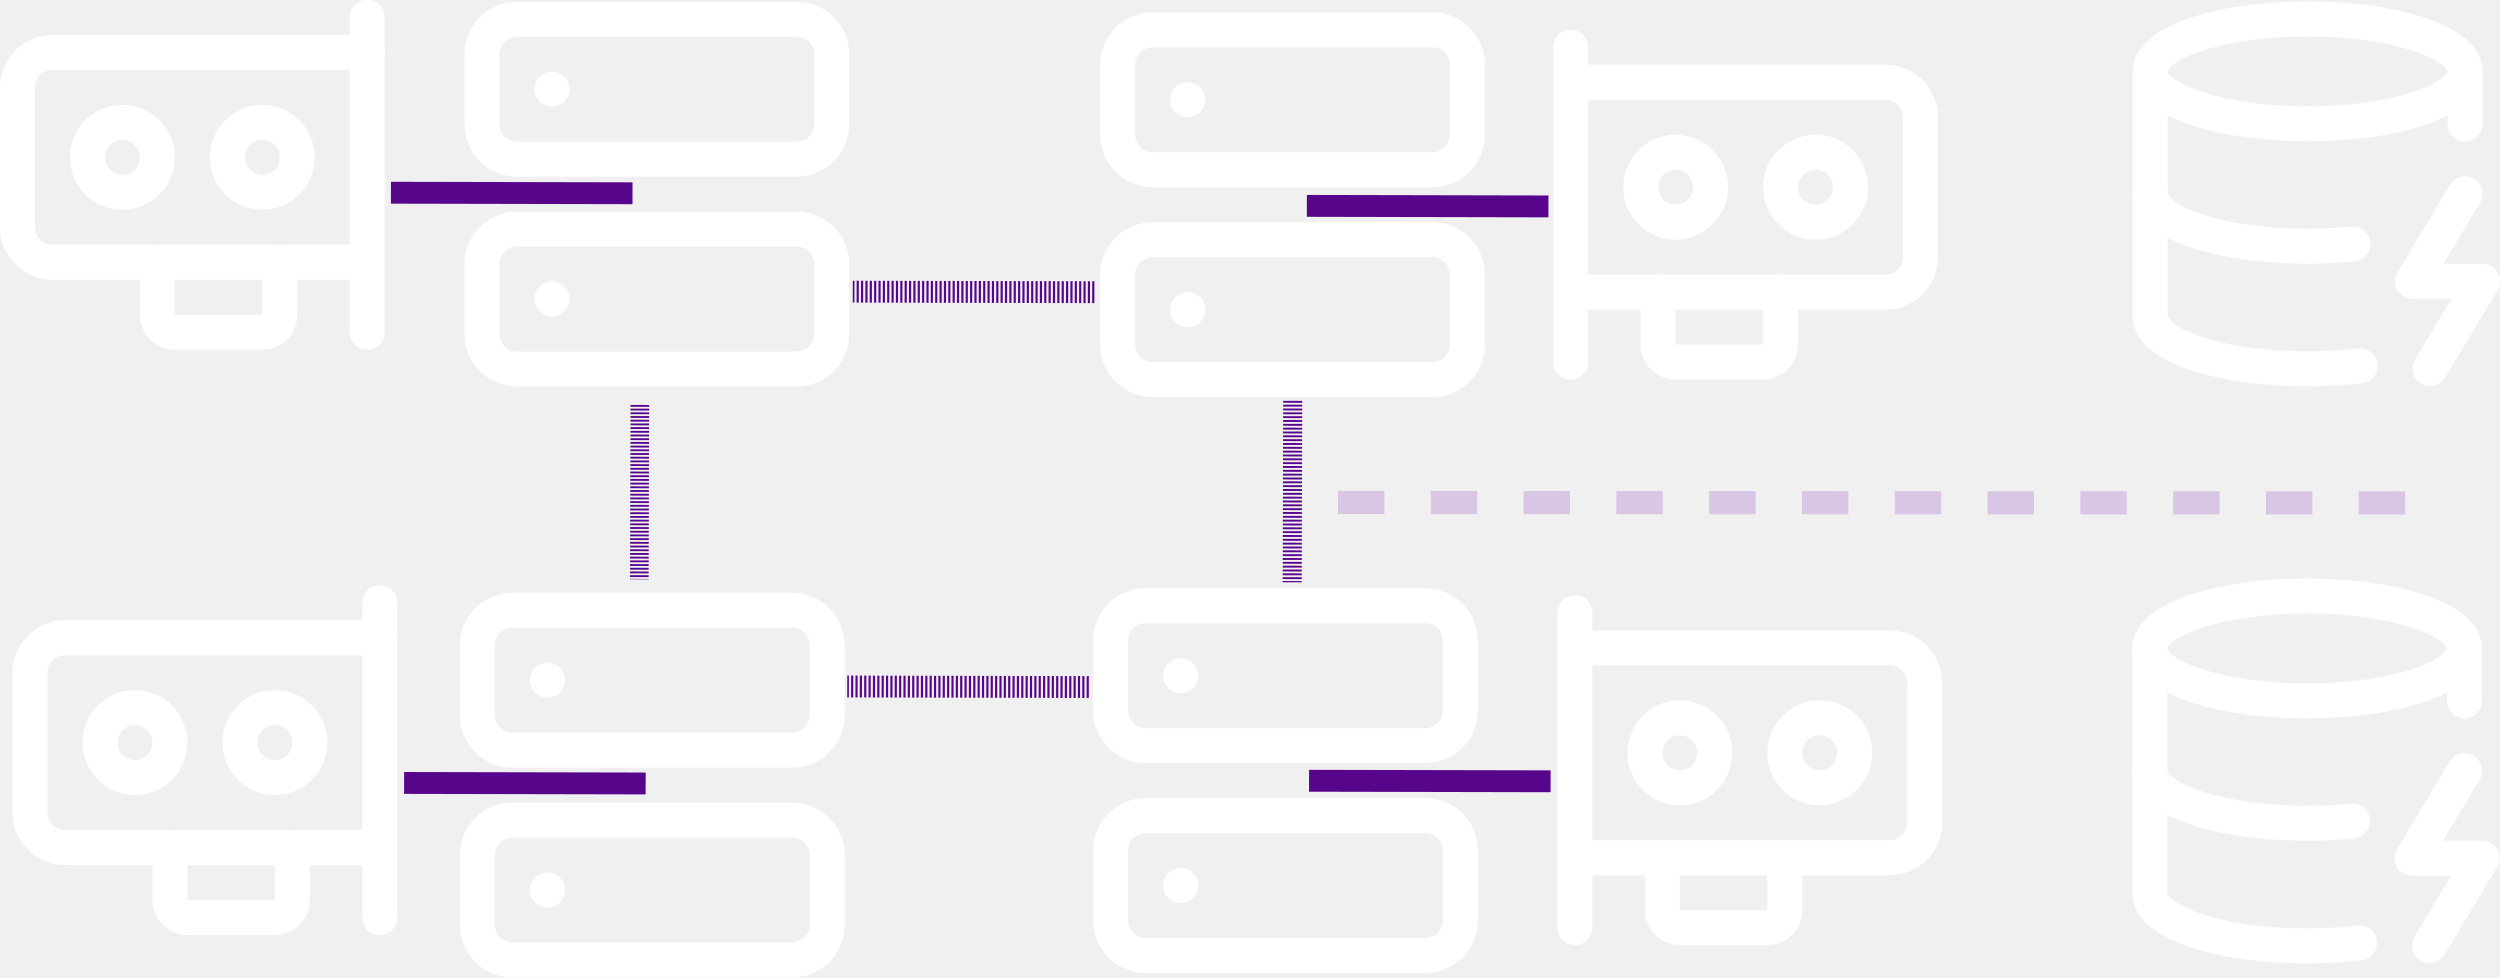
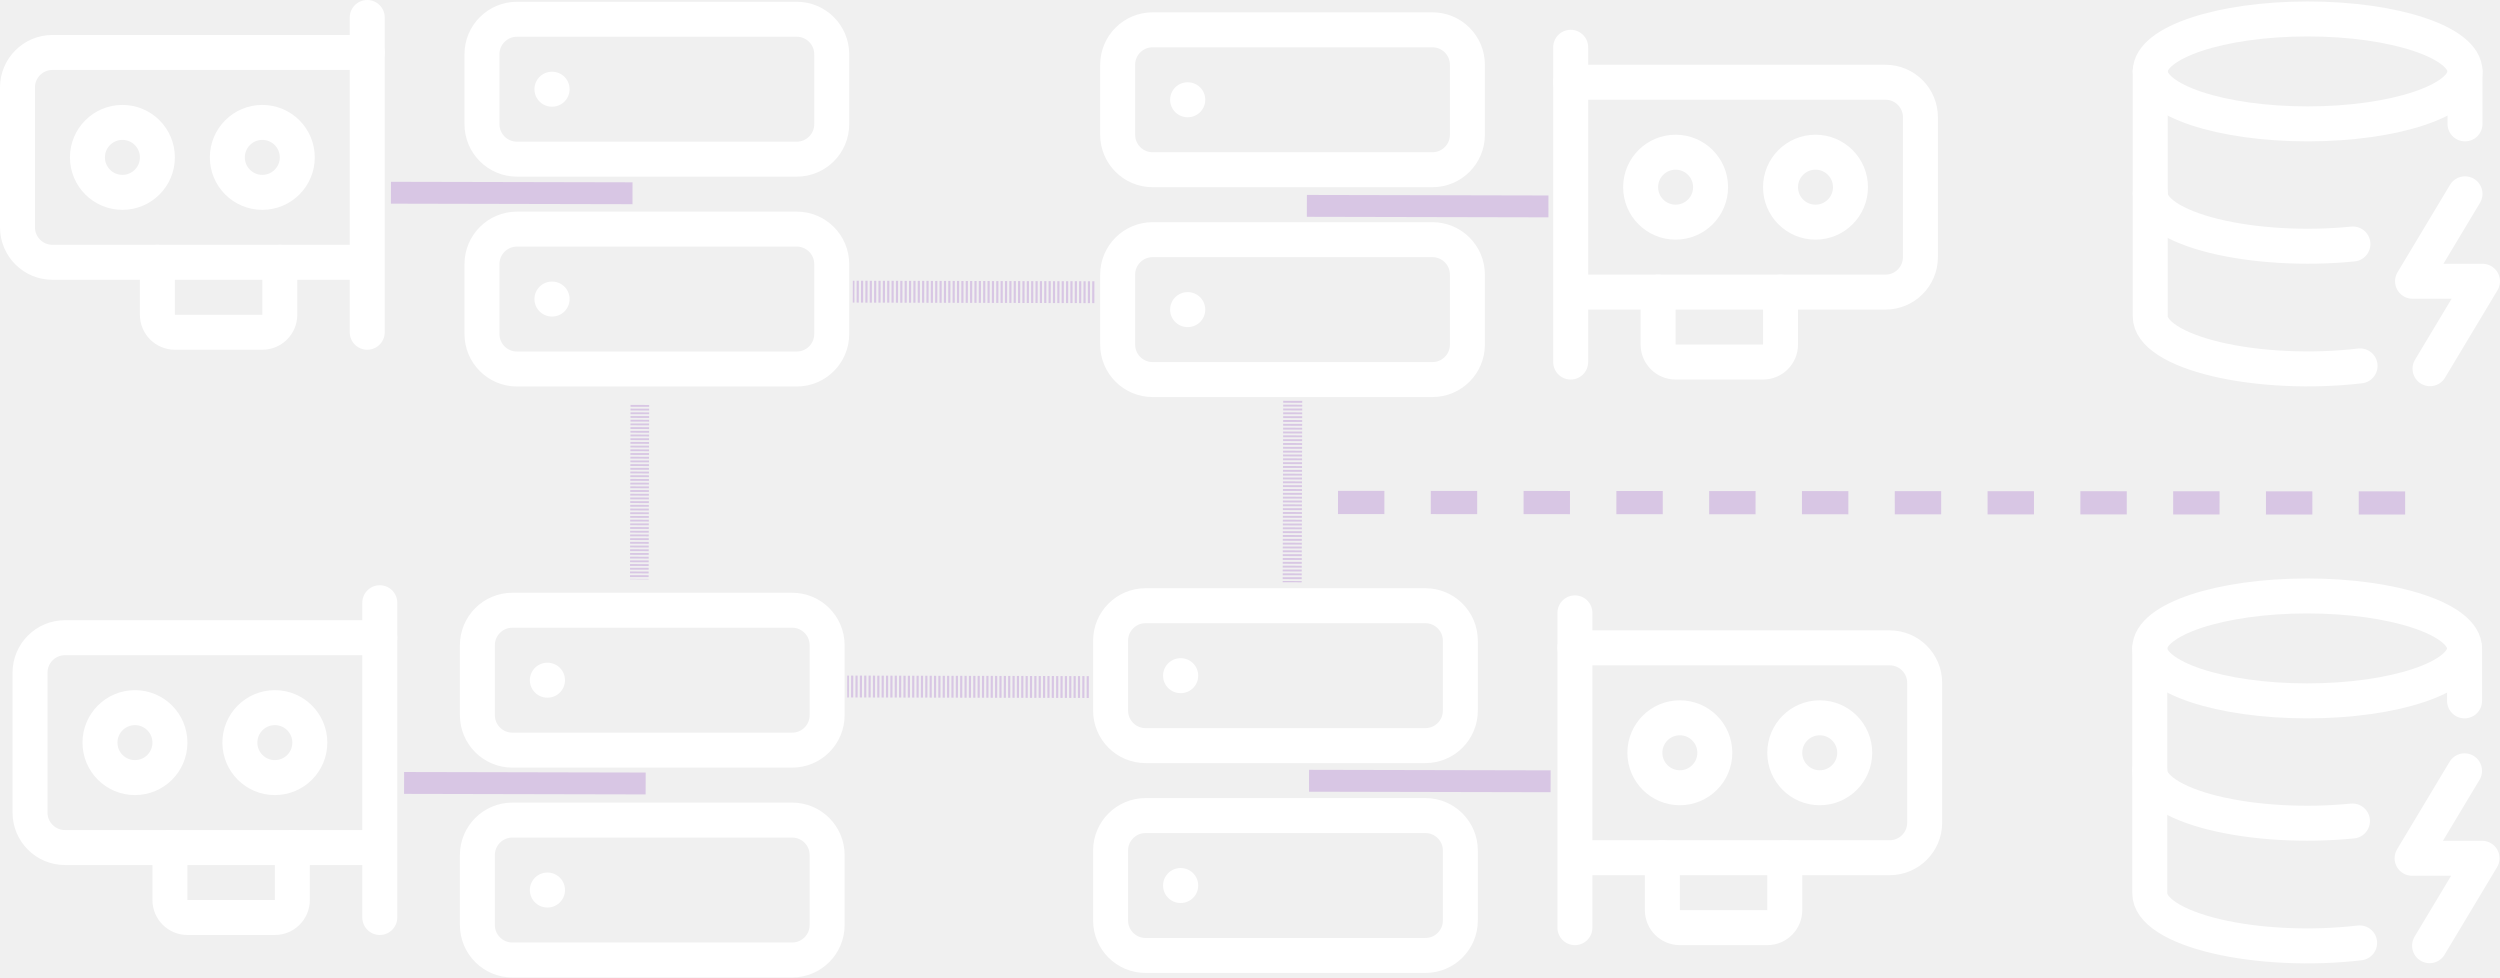
<svg xmlns="http://www.w3.org/2000/svg" width="37.825mm" height="14.789mm" viewBox="0 0 37.825 14.789" version="1.1" id="svg1" xml:space="preserve">
  <defs id="defs1" />
  <g id="layer1" transform="translate(-39.85716,-68.38905)">
    <g style="fill:none;stroke:#ffffff;stroke-width:2;stroke-linecap:round;stroke-linejoin:round;stroke-opacity:1" id="g1" transform="matrix(0.2645833,0,0,0.2645833,46.62032,68.15129)">
      <rect width="20" height="8" x="2" y="2" rx="2" ry="2" id="rect1" style="stroke:#ffffff;stroke-opacity:1" />
      <rect width="20" height="8" x="2" y="14" rx="2" ry="2" id="rect2" style="stroke:#ffffff;stroke-opacity:1" />
      <line x1="6" x2="6.01" y1="6" y2="6" id="line2" style="stroke:#ffffff;stroke-opacity:1" />
      <line x1="6" x2="6.01" y1="18" y2="18" id="line3" style="stroke:#ffffff;stroke-opacity:1" />
    </g>
    <g style="fill:none;stroke:#ffffff;stroke-width:2;stroke-linecap:round;stroke-linejoin:round;stroke-opacity:1" id="g1-5" transform="matrix(0.2645833,0,0,0.2645833,56.13136,77.02437)">
      <rect width="20" height="8" x="2" y="2" rx="2" ry="2" id="rect1-5" style="stroke:#ffffff;stroke-opacity:1" />
      <rect width="20" height="8" x="2" y="14" rx="2" ry="2" id="rect2-8" style="stroke:#ffffff;stroke-opacity:1" />
      <line x1="6" x2="6.01" y1="6" y2="6" id="line2-1" style="stroke:#ffffff;stroke-opacity:1" />
      <line x1="6" x2="6.01" y1="18" y2="18" id="line3-4" style="stroke:#ffffff;stroke-opacity:1" />
    </g>
    <g style="fill:none;stroke:#ffffff;stroke-width:2;stroke-linecap:round;stroke-linejoin:round;stroke-opacity:1" id="g1-5-4" transform="matrix(0.2645833,0,0,0.2645833,46.55081,77.0928)">
      <rect width="20" height="8" x="2" y="2" rx="2" ry="2" id="rect1-5-8" style="stroke:#ffffff;stroke-opacity:1" />
      <rect width="20" height="8" x="2" y="14" rx="2" ry="2" id="rect2-8-0" style="stroke:#ffffff;stroke-opacity:1" />
      <line x1="6" x2="6.01" y1="6" y2="6" id="line2-1-4" style="stroke:#ffffff;stroke-opacity:1" />
      <line x1="6" x2="6.01" y1="18" y2="18" id="line3-4-6" style="stroke:#ffffff;stroke-opacity:1" />
    </g>
    <g style="fill:none;stroke:#ffffff;stroke-width:2;stroke-linecap:round;stroke-linejoin:round;stroke-opacity:1" id="g1-3" transform="matrix(0.2645833,0,0,0.2645833,56.23806,68.31098)">
      <rect width="20" height="8" x="2" y="2" rx="2" ry="2" id="rect1-9" style="stroke:#ffffff;stroke-opacity:1" />
      <rect width="20" height="8" x="2" y="14" rx="2" ry="2" id="rect2-9" style="stroke:#ffffff;stroke-opacity:1" />
      <line x1="6" x2="6.01" y1="6" y2="6" id="line2-9" style="stroke:#ffffff;stroke-opacity:1" />
      <line x1="6" x2="6.01" y1="18" y2="18" id="line3-1" style="stroke:#ffffff;stroke-opacity:1" />
    </g>
-     <path style="opacity:1;fill:#57068c;fill-opacity:1;fill-rule:nonzero;stroke:#57068c;stroke-width:0.331;stroke-dasharray:0.033, 0.033;stroke-dashoffset:0;stroke-opacity:1" d="m 56.331,78.784 -3.655,-0.008" id="path8-9" />
-     <path style="opacity:1;fill:#57068c;fill-opacity:1;fill-rule:nonzero;stroke:#57068c;stroke-width:0.331;stroke-dasharray:0.033, 0.033;stroke-dashoffset:0;stroke-opacity:1" d="M 56.415,72.81 52.76,72.802" id="path8-9-0" />
+     <path style="opacity:1;fill:#57068c;fill-opacity:1;fill-rule:nonzero;stroke:#d8c6e4;stroke-width:0.331;stroke-dasharray:0.033, 0.033;stroke-dashoffset:0;stroke-opacity:1" d="m 56.331,78.784 -3.655,-0.008" id="path8-9" />
+     <path style="opacity:1;fill:#57068c;fill-opacity:1;fill-rule:nonzero;stroke:#d8c6e4;stroke-width:0.331;stroke-dasharray:0.033, 0.033;stroke-dashoffset:0;stroke-opacity:1" d="M 56.415,72.81 52.76,72.802" id="path8-9-0" />
    <path style="fill:#00ff00;fill-opacity:1;fill-rule:nonzero;stroke:#d8c6e4;stroke-width:0.351;stroke-dasharray:0.702, 0.702;stroke-dashoffset:0;stroke-opacity:1" d="M 76.247,75.999 59.597,75.991" id="path8-9-0-8-49-8" />
-     <path style="opacity:1;fill:#57068c;fill-opacity:1;fill-rule:nonzero;stroke:#57068c;stroke-width:0.288;stroke-dasharray:0.029, 0.029;stroke-dashoffset:0;stroke-opacity:1" d="m 59.416,74.454 -0.008,2.745" id="path8-6" />
-     <path style="fill:#57068c;fill-opacity:1;fill-rule:nonzero;stroke:#57068c;stroke-width:0.282;stroke-dasharray:0.028, 0.028;stroke-dashoffset:0;stroke-opacity:1" d="m 49.538,74.516 -0.008,2.638" id="path8-6-4" />
+     <path style="opacity:1;fill:#57068c;fill-opacity:1;fill-rule:nonzero;stroke:#d8c6e4;stroke-width:0.288;stroke-dasharray:0.029, 0.029;stroke-dashoffset:0;stroke-opacity:1" d="m 59.416,74.454 -0.008,2.745" id="path8-6" />
+     <path style="fill:#57068c;fill-opacity:1;fill-rule:nonzero;stroke:#d8c6e4;stroke-width:0.282;stroke-dasharray:0.028, 0.028;stroke-dashoffset:0;stroke-opacity:1" d="m 49.538,74.516 -0.008,2.638" id="path8-6-4" />
    <g style="fill:none;stroke:#ffffff;stroke-width:2;stroke-linecap:round;stroke-linejoin:round;stroke-opacity:1" id="g9" transform="matrix(0.2645833,0,0,0.2645833,63.09235,68.31065)">
      <path d="M 2,21 V 3" id="path1" style="stroke:#ffffff;stroke-opacity:1" />
      <path d="m 2,5 h 18 a 2,2 0 0 1 2,2 v 8 a 2,2 0 0 1 -2,2 H 2.26" id="path2-2" style="stroke:#ffffff;stroke-opacity:1" />
      <path d="m 7,17 v 3 a 1,1 0 0 0 1,1 h 5 a 1,1 0 0 0 1,-1 v -3" id="path3-1" style="stroke:#ffffff;stroke-opacity:1" />
      <circle cx="16" cy="11" r="2" id="circle3" style="stroke:#ffffff;stroke-opacity:1" />
      <circle cx="8" cy="11" r="2" id="circle4" style="stroke:#ffffff;stroke-opacity:1" />
    </g>
    <g style="fill:none;stroke:#ffffff;stroke-width:2;stroke-linecap:round;stroke-linejoin:round;stroke-opacity:1" id="g9-5" transform="matrix(0.2645833,0,0,0.2645833,63.15654,76.86811)">
      <path d="M 2,21 V 3" id="path1-8" style="stroke:#ffffff;stroke-opacity:1" />
      <path d="m 2,5 h 18 a 2,2 0 0 1 2,2 v 8 a 2,2 0 0 1 -2,2 H 2.26" id="path2-2-5" style="stroke:#ffffff;stroke-opacity:1" />
      <path d="m 7,17 v 3 a 1,1 0 0 0 1,1 h 5 a 1,1 0 0 0 1,-1 v -3" id="path3-1-6" style="stroke:#ffffff;stroke-opacity:1" />
      <circle cx="16" cy="11" r="2" id="circle3-7" style="stroke:#ffffff;stroke-opacity:1" />
      <circle cx="8" cy="11" r="2" id="circle4-9" style="stroke:#ffffff;stroke-opacity:1" />
    </g>
    <g style="fill:none;stroke:#ffffff;stroke-width:2;stroke-linecap:round;stroke-linejoin:round;stroke-opacity:1" id="g9-5-2" transform="matrix(-0.2645833,0,0,0.2645833,46.13238,76.71449)">
      <path d="M 2,21 V 3" id="path1-8-0" style="stroke:#ffffff;stroke-opacity:1" />
      <path d="m 2,5 h 18 a 2,2 0 0 1 2,2 v 8 a 2,2 0 0 1 -2,2 H 2.26" id="path2-2-5-4" style="stroke:#ffffff;stroke-opacity:1" />
      <path d="m 7,17 v 3 a 1,1 0 0 0 1,1 h 5 a 1,1 0 0 0 1,-1 v -3" id="path3-1-6-4" style="stroke:#ffffff;stroke-opacity:1" />
      <circle cx="16" cy="11" r="2" id="circle3-7-5" style="stroke:#ffffff;stroke-opacity:1" />
      <circle cx="8" cy="11" r="2" id="circle4-9-9" style="stroke:#ffffff;stroke-opacity:1" />
    </g>
    <g style="fill:none;stroke:#ffffff;stroke-width:2;stroke-linecap:round;stroke-linejoin:round;stroke-opacity:1" id="g9-5-2-0" transform="matrix(-0.2645833,0,0,0.2645833,45.94258,67.85988)">
      <path d="M 2,21 V 3" id="path1-8-0-5" style="stroke:#ffffff;stroke-opacity:1" />
      <path d="m 2,5 h 18 a 2,2 0 0 1 2,2 v 8 a 2,2 0 0 1 -2,2 H 2.26" id="path2-2-5-4-5" style="stroke:#ffffff;stroke-opacity:1" />
      <path d="m 7,17 v 3 a 1,1 0 0 0 1,1 h 5 a 1,1 0 0 0 1,-1 v -3" id="path3-1-6-4-6" style="stroke:#ffffff;stroke-opacity:1" />
      <circle cx="16" cy="11" r="2" id="circle3-7-5-3" style="stroke:#ffffff;stroke-opacity:1" />
      <circle cx="8" cy="11" r="2" id="circle4-9-9-2" style="stroke:#ffffff;stroke-opacity:1" />
    </g>
    <g style="fill:none;stroke:#ffffff;stroke-width:2;stroke-linecap:round;stroke-linejoin:round;stroke-opacity:1" id="g2" transform="matrix(0.2645833,0,0,0.2645833,71.5964,68.14668)">
      <ellipse cx="12" cy="5" rx="9" ry="3" id="ellipse1" style="stroke:#ffffff;stroke-opacity:1" />
      <path d="m 3,5 v 14 a 9,3 0 0 0 12,2.84" id="path1-7" style="stroke:#ffffff;stroke-opacity:1" />
      <path d="M 21,5 V 8" id="path2-9" style="stroke:#ffffff;stroke-opacity:1" />
      <path d="m 21,12 -3,5 h 4 l -3,5" id="path3-3" style="stroke:#ffffff;stroke-opacity:1" />
      <path d="m 3,12 a 9,3 0 0 0 11.59,2.87" id="path4-8" style="stroke:#ffffff;stroke-opacity:1" />
    </g>
    <g style="fill:none;stroke:#ffffff;stroke-width:2;stroke-linecap:round;stroke-linejoin:round;stroke-opacity:1" id="g2-3" transform="matrix(0.2645833,0,0,0.2645833,71.58952,76.8766)">
      <ellipse cx="12" cy="5" rx="9" ry="3" id="ellipse1-9" style="stroke:#ffffff;stroke-opacity:1" />
      <path d="m 3,5 v 14 a 9,3 0 0 0 12,2.84" id="path1-7-0" style="stroke:#ffffff;stroke-opacity:1" />
      <path d="M 21,5 V 8" id="path2-9-5" style="stroke:#ffffff;stroke-opacity:1" />
      <path d="m 21,12 -3,5 h 4 l -3,5" id="path3-3-2" style="stroke:#ffffff;stroke-opacity:1" />
      <path d="m 3,12 a 9,3 0 0 0 11.59,2.87" id="path4-8-2" style="stroke:#ffffff;stroke-opacity:1" />
    </g>
-     <path style="fill:#4e057e;fill-opacity:1;fill-rule:nonzero;stroke:#57068c;stroke-width:0.331;stroke-dasharray:none;stroke-dashoffset:0;stroke-opacity:1" d="m 49.427,71.313 -3.655,-0.008" id="path8-9-0-8" />
-     <path style="fill:#4e057e;fill-opacity:1;fill-rule:nonzero;stroke:#57068c;stroke-width:0.331;stroke-dasharray:none;stroke-dashoffset:0;stroke-opacity:1" d="m 49.626,80.243 -3.655,-0.008" id="path8-9-0-8-2" />
-     <path style="fill:#4e057e;fill-opacity:1;fill-rule:nonzero;stroke:#57068c;stroke-width:0.331;stroke-dasharray:none;stroke-dashoffset:0;stroke-opacity:1" d="m 63.318,80.21 -3.655,-0.008" id="path8-9-0-8-4" />
-     <path style="fill:#4e057e;fill-opacity:1;fill-rule:nonzero;stroke:#57068c;stroke-width:0.331;stroke-dasharray:none;stroke-dashoffset:0;stroke-opacity:1" d="m 63.285,71.512 -3.655,-0.008" id="path8-9-0-8-7" />
+     <path style="fill:#4e057e;fill-opacity:1;fill-rule:nonzero;stroke:#d8c6e4;stroke-width:0.331;stroke-dasharray:none;stroke-dashoffset:0;stroke-opacity:1" d="m 49.427,71.313 -3.655,-0.008" id="path8-9-0-8" />
+     <path style="fill:#4e057e;fill-opacity:1;fill-rule:nonzero;stroke:#d8c6e4;stroke-width:0.331;stroke-dasharray:none;stroke-dashoffset:0;stroke-opacity:1" d="m 49.626,80.243 -3.655,-0.008" id="path8-9-0-8-2" />
+     <path style="fill:#4e057e;fill-opacity:1;fill-rule:nonzero;stroke:#d8c6e4;stroke-width:0.331;stroke-dasharray:none;stroke-dashoffset:0;stroke-opacity:1" d="m 63.318,80.21 -3.655,-0.008" id="path8-9-0-8-4" />
+     <path style="fill:#4e057e;fill-opacity:1;fill-rule:nonzero;stroke:#d8c6e4;stroke-width:0.331;stroke-dasharray:none;stroke-dashoffset:0;stroke-opacity:1" d="m 63.285,71.512 -3.655,-0.008" id="path8-9-0-8-7" />
  </g>
</svg>
